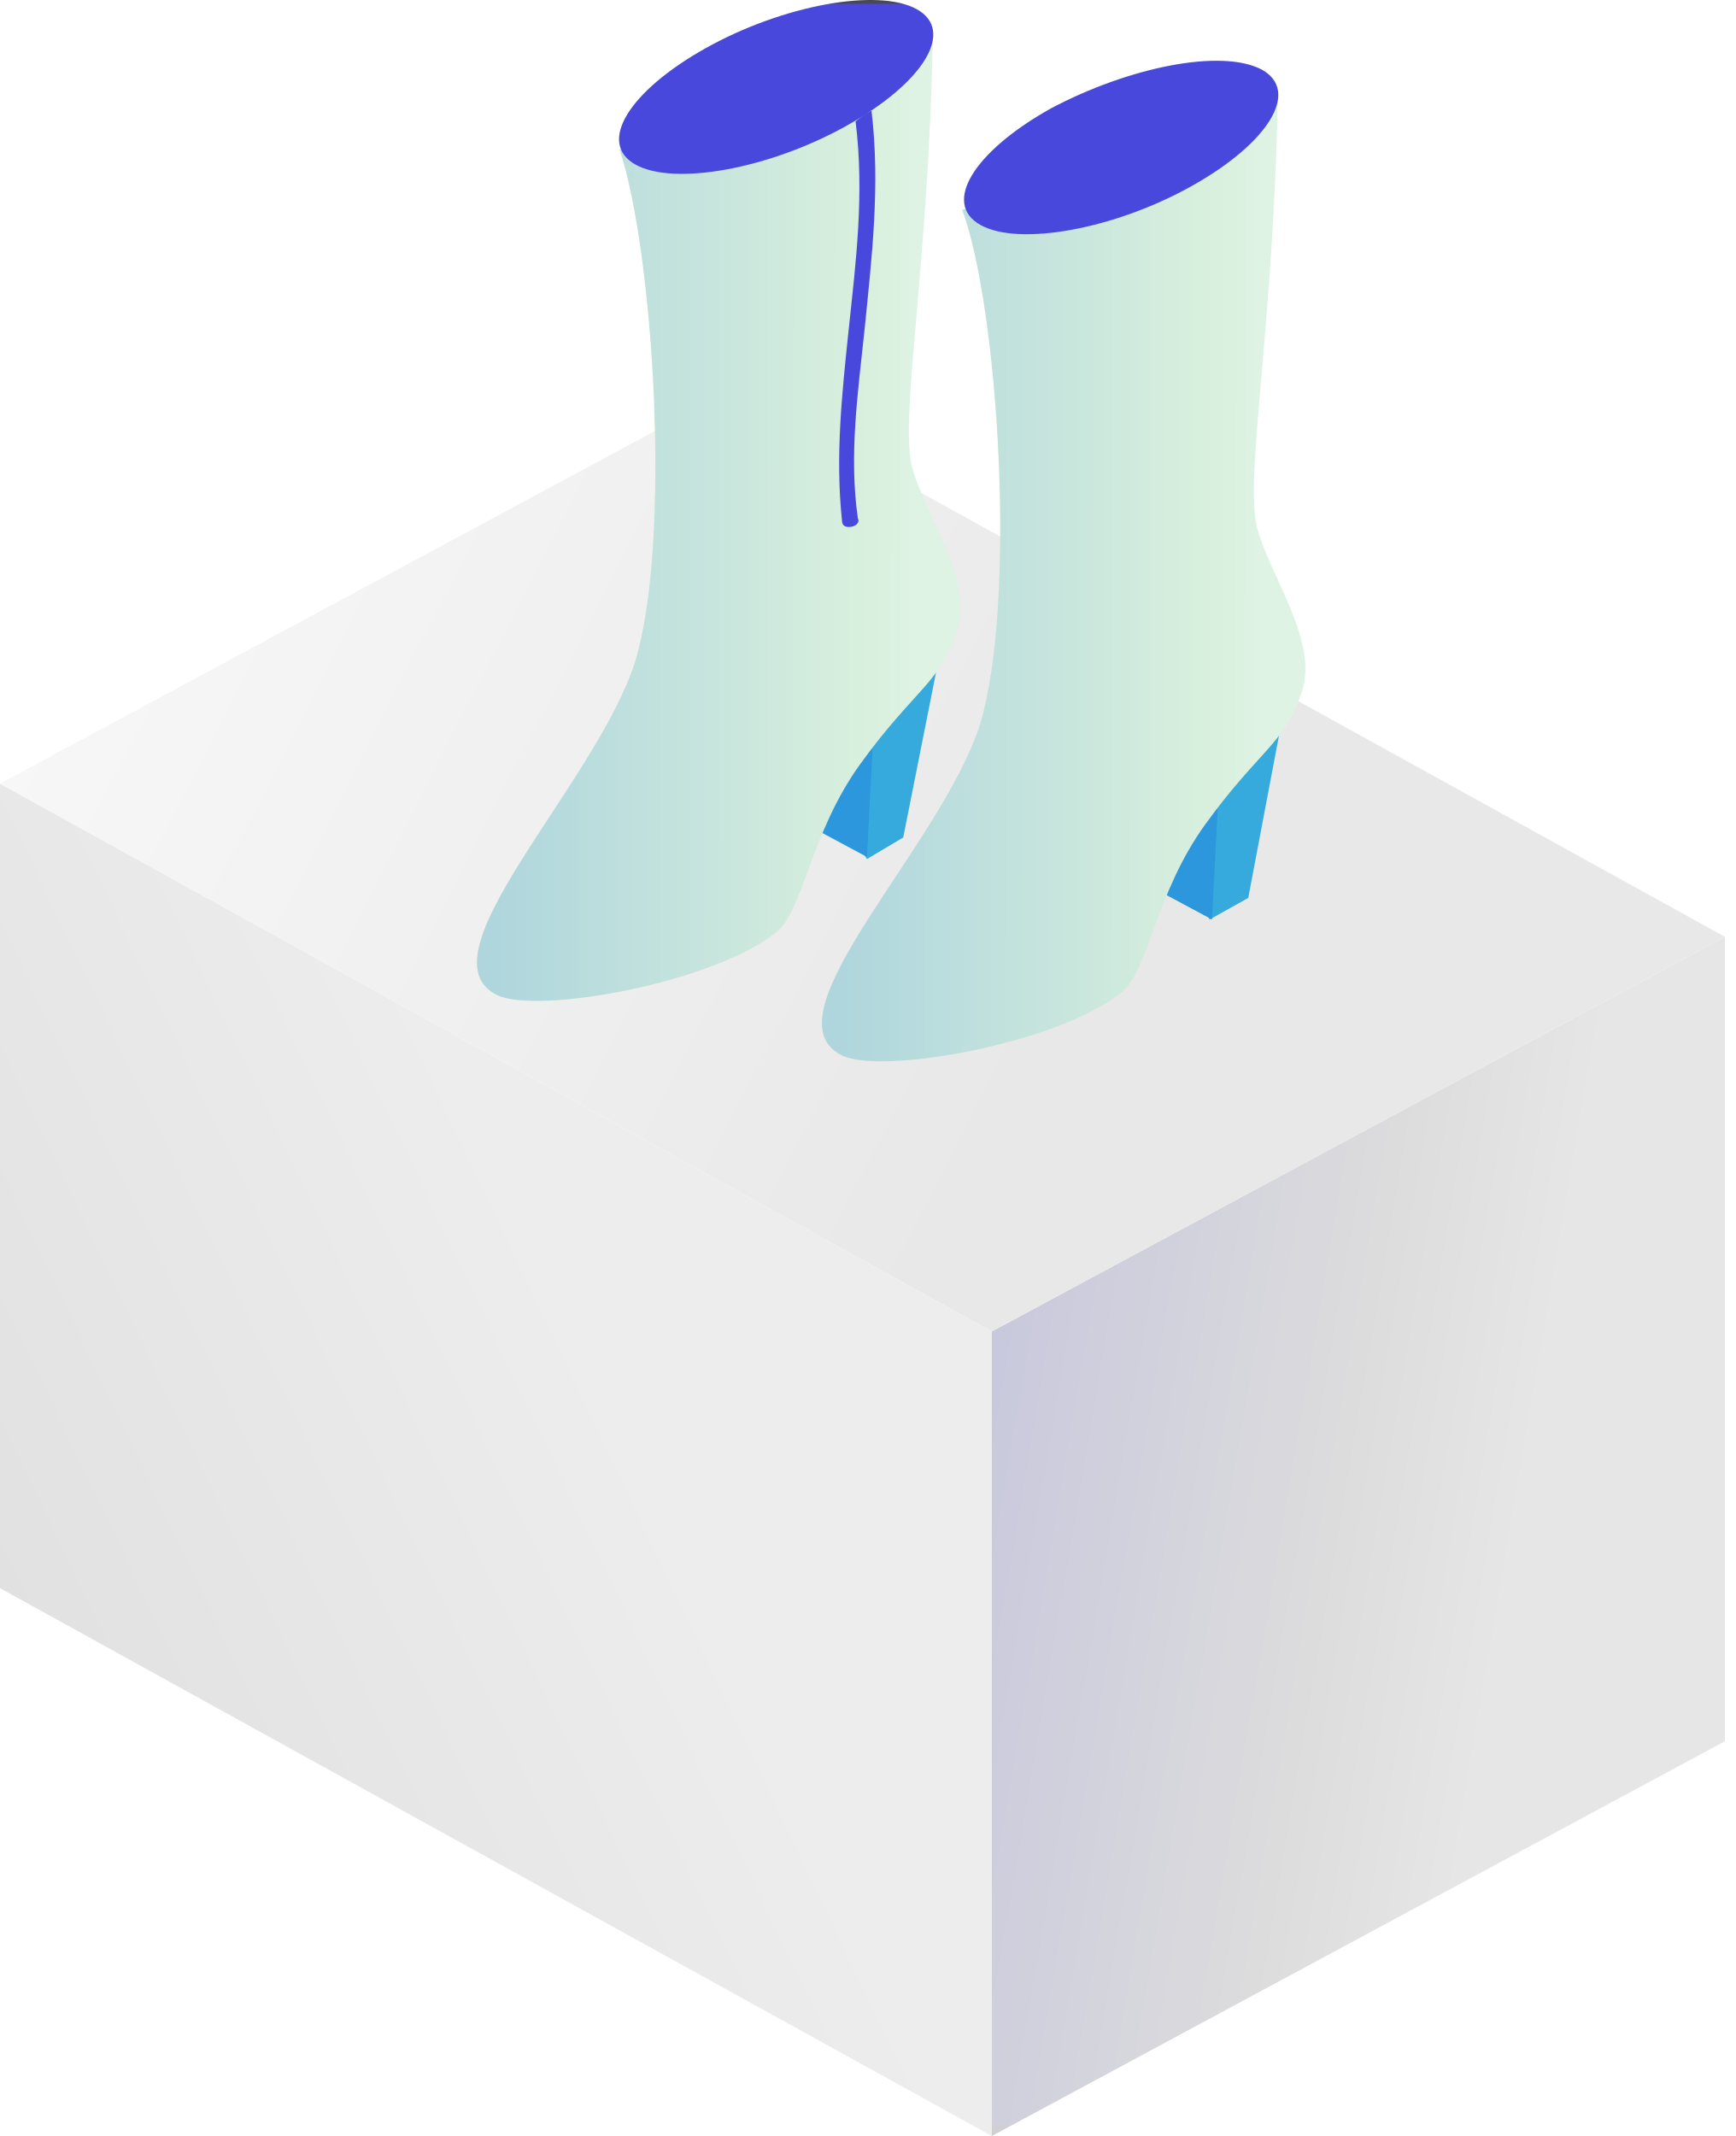
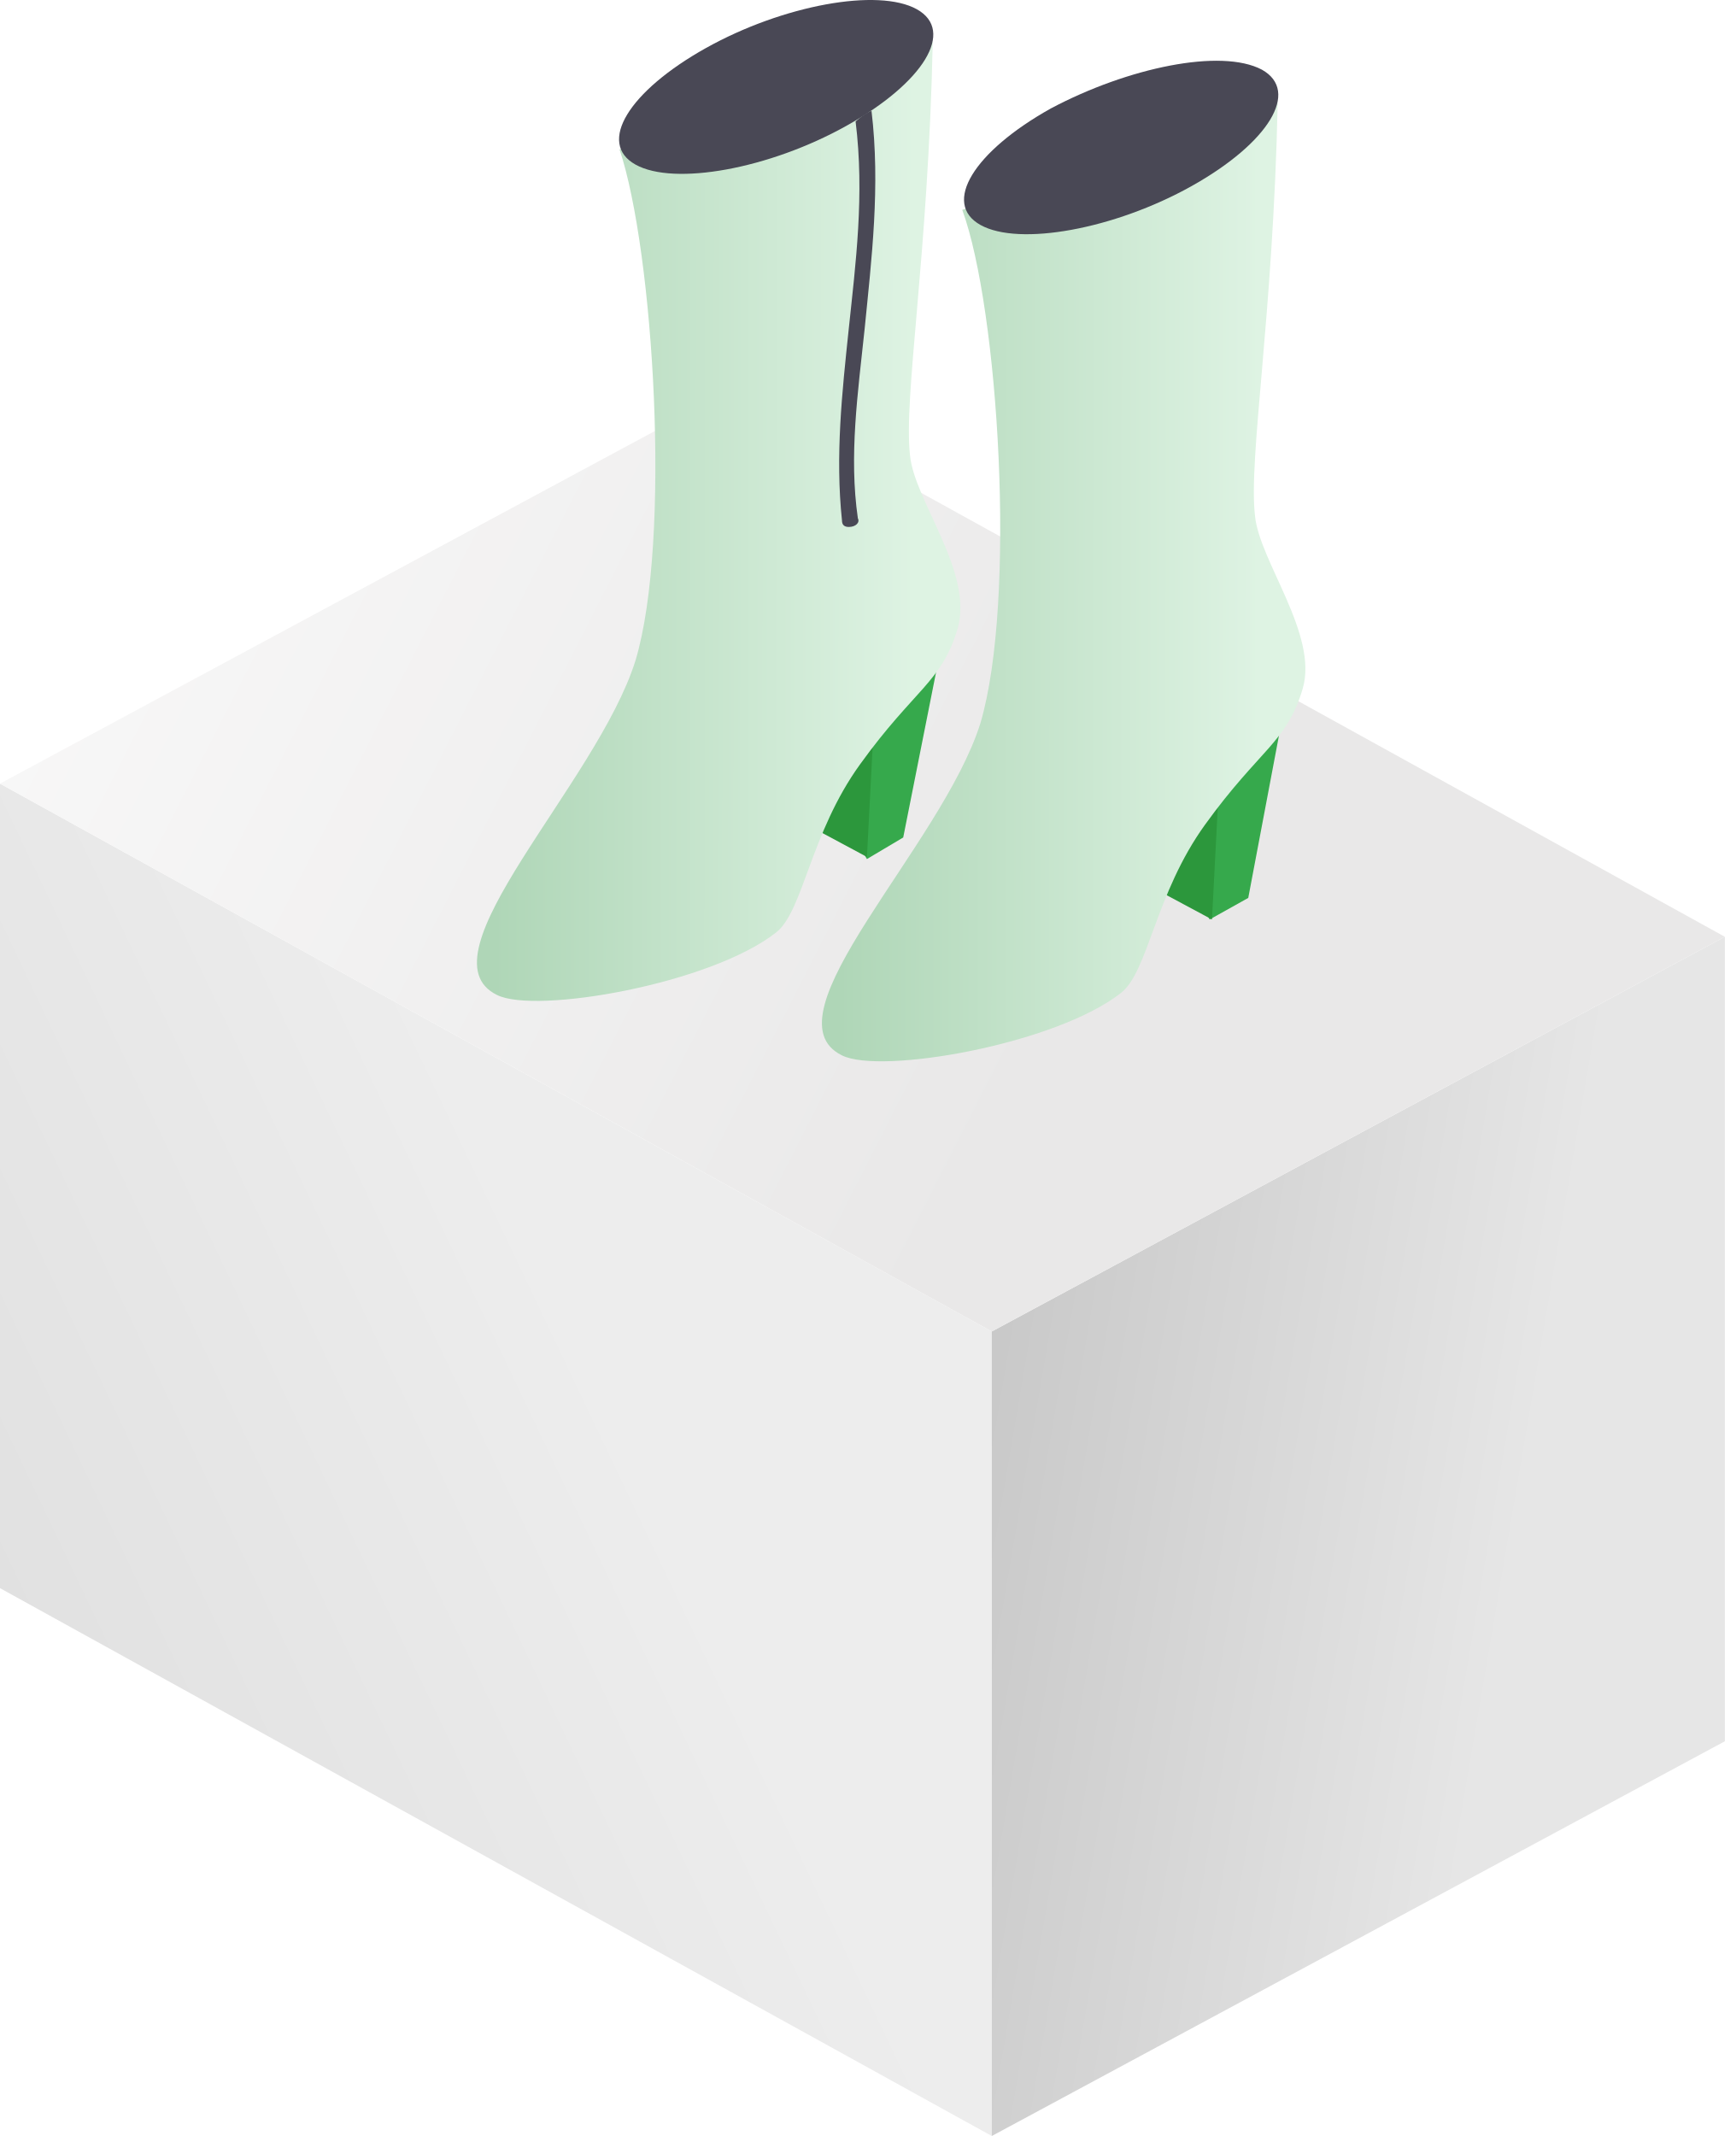
<svg xmlns="http://www.w3.org/2000/svg" width="52" height="64" viewBox="0 0 52 64" fill="none">
  <path d="M0 47.585V23.48L29.719 39.895V64L0 47.585Z" fill="url(#paint0_linear_1_438)" />
  <path d="M51.685 52.173V28.068L29.719 39.894V64L51.685 52.173Z" fill="url(#paint1_linear_1_438)" />
  <path d="M0 23.479L21.966 11.653L51.684 28.068L29.719 39.894L0 23.479Z" fill="url(#paint2_linear_1_438)" />
  <path d="M27.065 25.093L28.221 19.277L25.705 21.733L25.637 25.158L25.977 25.739L27.065 25.093Z" fill="#36A94C" />
  <path d="M23.122 20.118L23.326 24.254L25.978 25.676L26.182 21.734L23.122 20.118Z" fill="#2C973C" />
  <path d="M19.041 19.796C17.885 23.479 12.513 28.649 14.893 29.812C16.049 30.394 21.285 29.489 23.258 27.938C24.074 27.292 24.278 24.965 25.774 22.898C27.406 20.636 28.222 20.442 28.698 18.826C29.174 17.146 27.406 15.013 27.27 13.656C27.066 11.911 27.814 7.711 27.95 1.248L18.565 4.479C19.585 7.517 20.129 16.177 19.041 19.796Z" fill="url(#paint3_linear_1_438)" />
  <path d="M37.404 26.904L38.492 21.152L35.975 23.608L35.907 26.968L36.247 27.55L37.404 26.904Z" fill="#36A94C" />
  <path d="M33.461 21.992L33.665 26.128L36.317 27.55L36.521 23.607L33.461 21.992Z" fill="#2C973C" />
  <path d="M29.378 21.669C28.222 25.353 22.85 30.458 25.23 31.622C26.386 32.203 31.623 31.298 33.595 29.747C34.411 29.101 34.615 26.775 36.111 24.707C37.743 22.445 38.559 22.251 39.035 20.635C39.511 19.02 37.743 16.822 37.607 15.465C37.403 13.72 38.151 9.52 38.287 3.057L28.834 6.288C29.923 9.261 30.467 17.985 29.378 21.669Z" fill="url(#paint4_linear_1_438)" />
  <path d="M27.474 0.278C28.63 0.924 27.678 2.475 25.366 3.768C23.054 5.061 20.198 5.577 19.042 4.931C17.886 4.285 18.838 2.734 21.15 1.441C23.462 0.149 26.318 -0.368 27.474 0.278Z" fill="#494855" />
  <path d="M25.434 15.789C25.298 15.789 25.23 15.724 25.23 15.595C25.026 13.656 25.23 11.782 25.434 9.843C25.638 7.904 25.91 5.836 25.638 3.639C25.638 3.639 25.842 3.445 26.114 3.316C26.386 5.578 26.114 7.775 25.91 9.843C25.706 11.782 25.434 13.656 25.706 15.53C25.774 15.659 25.638 15.789 25.434 15.789C25.502 15.789 25.502 15.789 25.434 15.789Z" fill="#494855" />
  <path d="M37.812 2.087C38.968 2.733 38.016 4.284 35.704 5.577C33.392 6.869 30.535 7.386 29.379 6.74C28.223 6.094 29.175 4.543 31.487 3.25C33.8 2.022 36.588 1.441 37.812 2.087Z" fill="#494855" />
-   <g style="mix-blend-mode:lighten">
-     <rect x="0.529" y="0.115" width="51.471" height="63.581" fill="#032EDD" />
-   </g>
  <defs>
    <linearGradient id="paint0_linear_1_438" x1="22.116" y1="40.642" x2="-1.679" y2="51.962" gradientUnits="userSpaceOnUse">
      <stop offset="0.15" stop-color="#EDEDED" />
      <stop offset="1" stop-color="#DFDFDF" />
    </linearGradient>
    <linearGradient id="paint1_linear_1_438" x1="49.567" y1="47.403" x2="21.6" y2="42.639" gradientUnits="userSpaceOnUse">
      <stop offset="0.15" stop-color="#E6E6E6" />
      <stop offset="1" stop-color="#BBBBBB" />
    </linearGradient>
    <linearGradient id="paint2_linear_1_438" x1="43.171" y1="33.767" x2="-10.523" y2="6.361" gradientUnits="userSpaceOnUse">
      <stop offset="0.193" stop-color="#E9E8E8" />
      <stop offset="1" stop-color="white" />
    </linearGradient>
    <linearGradient id="paint3_linear_1_438" x1="14.827" y1="15.572" x2="27.404" y2="15.581" gradientUnits="userSpaceOnUse">
      <stop stop-color="#AFD6B7" />
      <stop offset="1" stop-color="#DEF3E3" />
    </linearGradient>
    <linearGradient id="paint4_linear_1_438" x1="25.163" y1="17.368" x2="37.742" y2="17.377" gradientUnits="userSpaceOnUse">
      <stop stop-color="#AFD6B7" />
      <stop offset="1" stop-color="#DEF3E3" />
    </linearGradient>
  </defs>
</svg>
